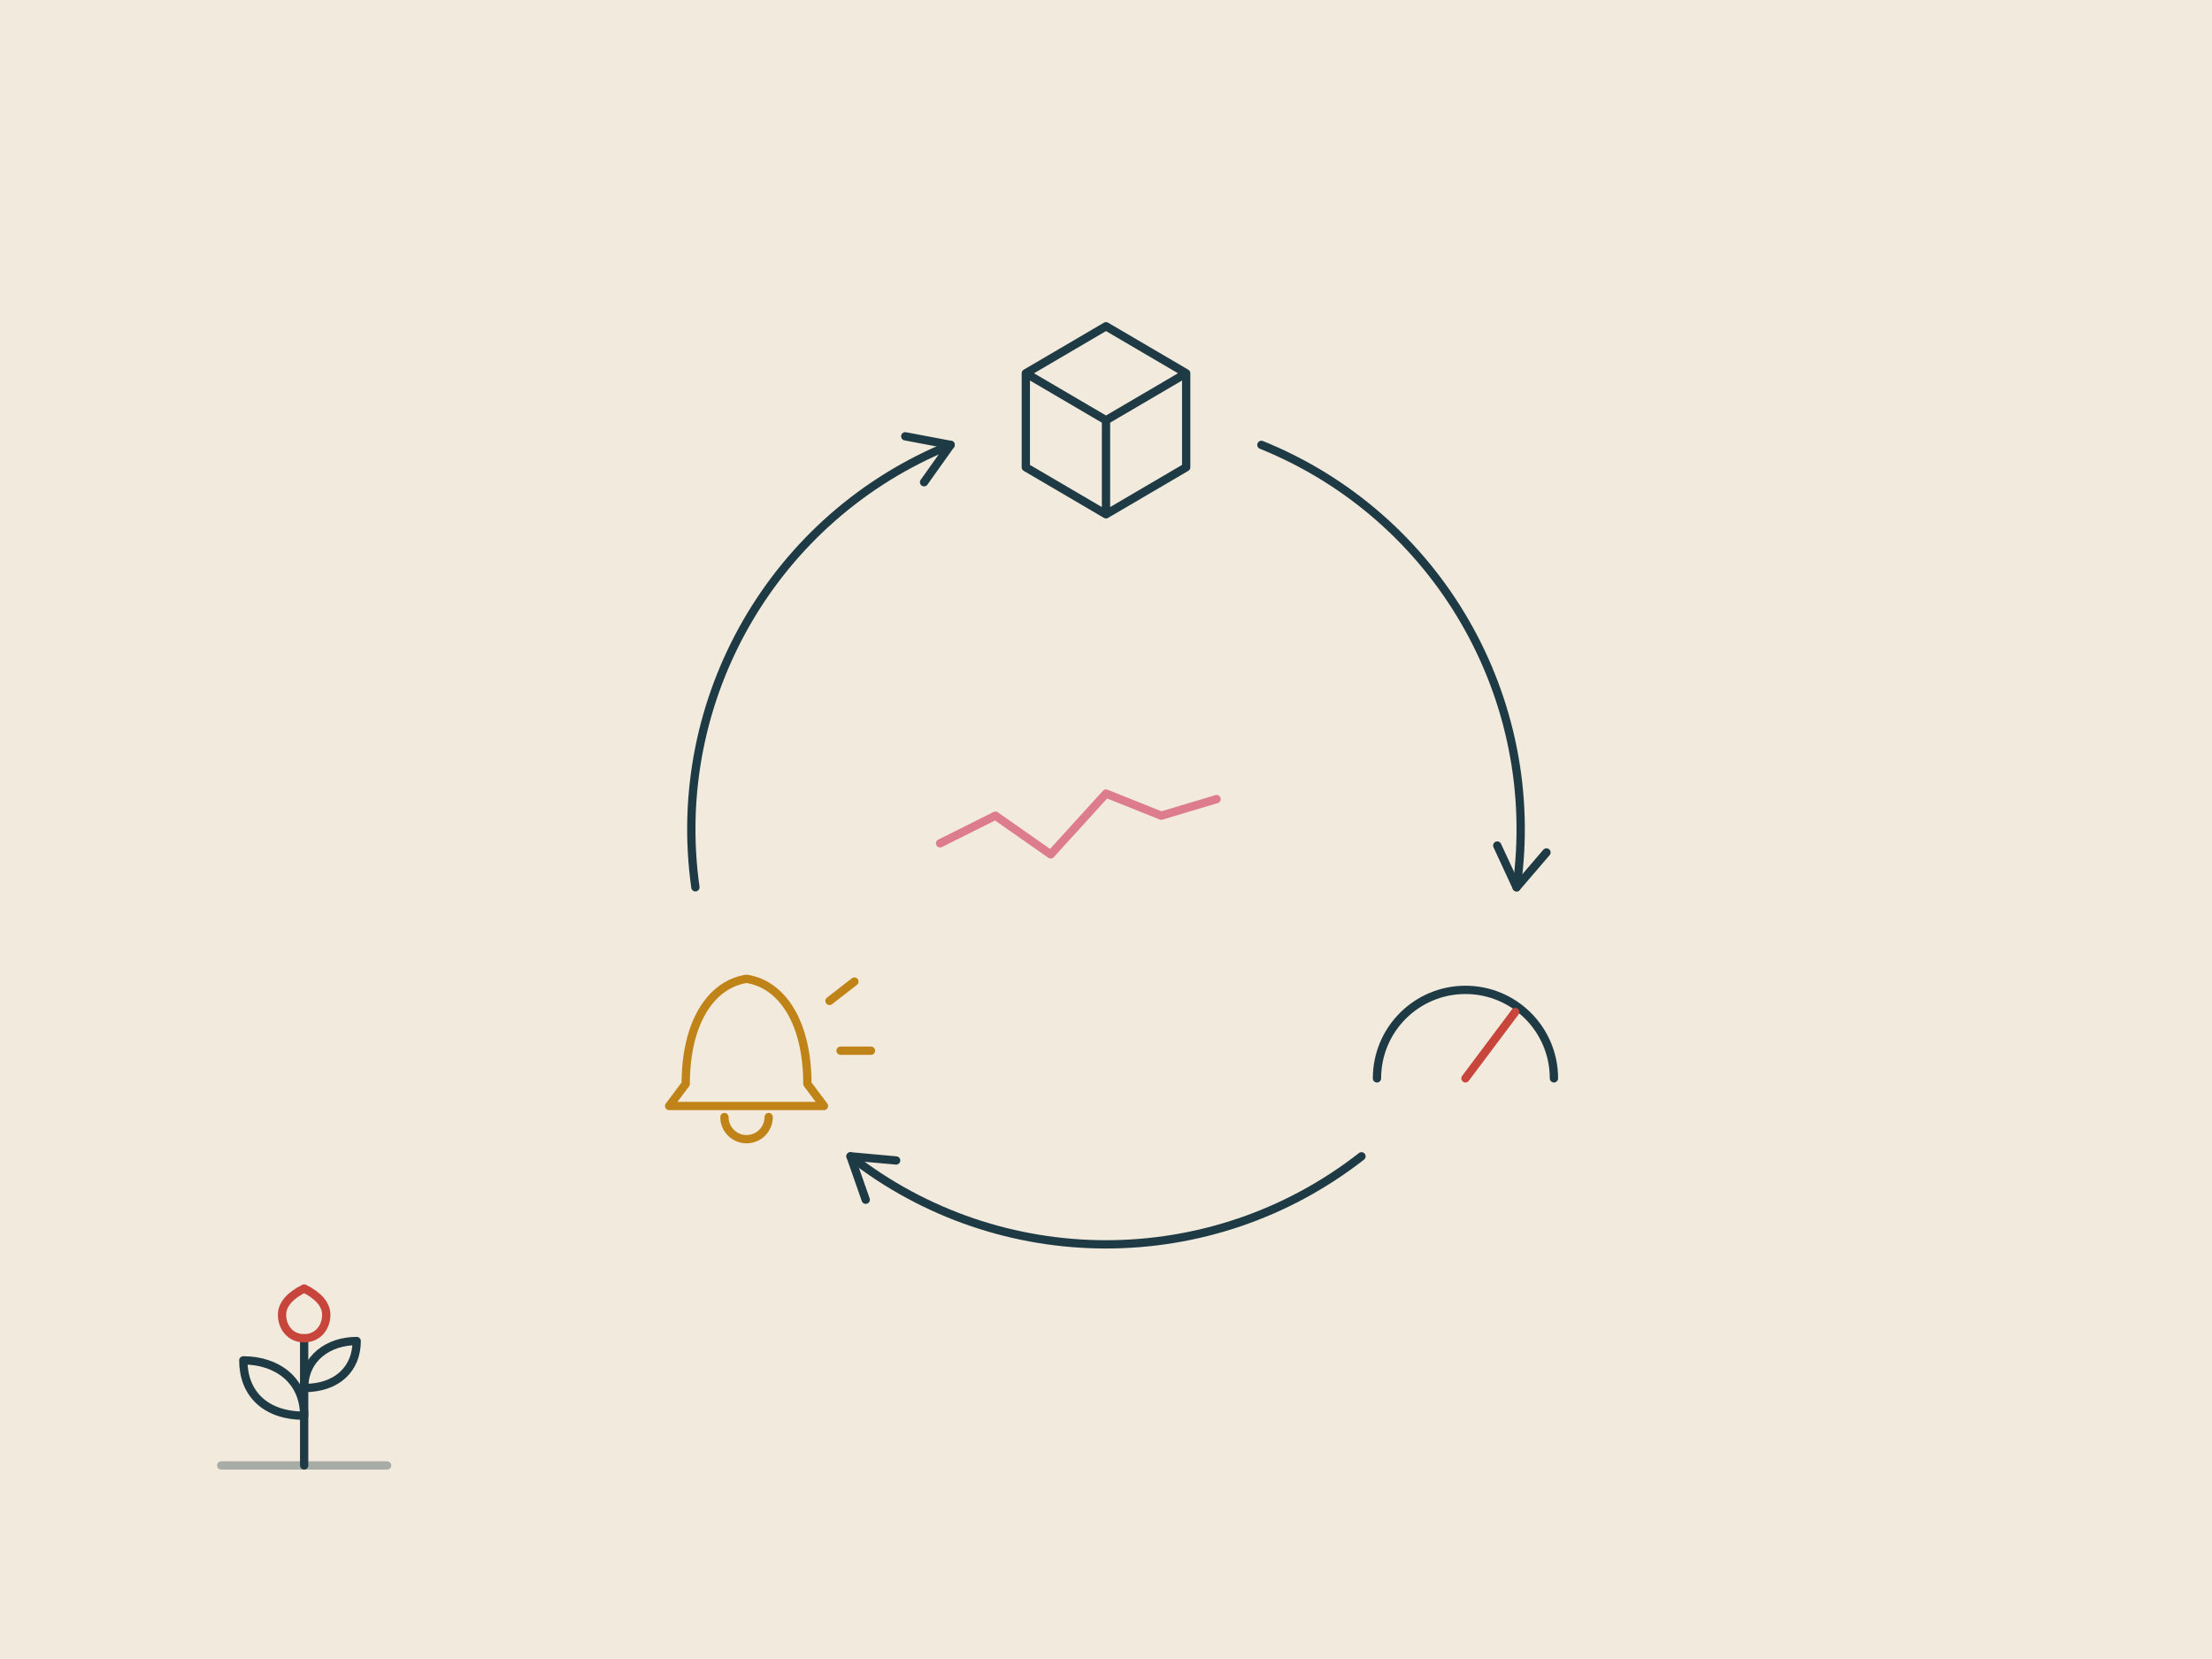
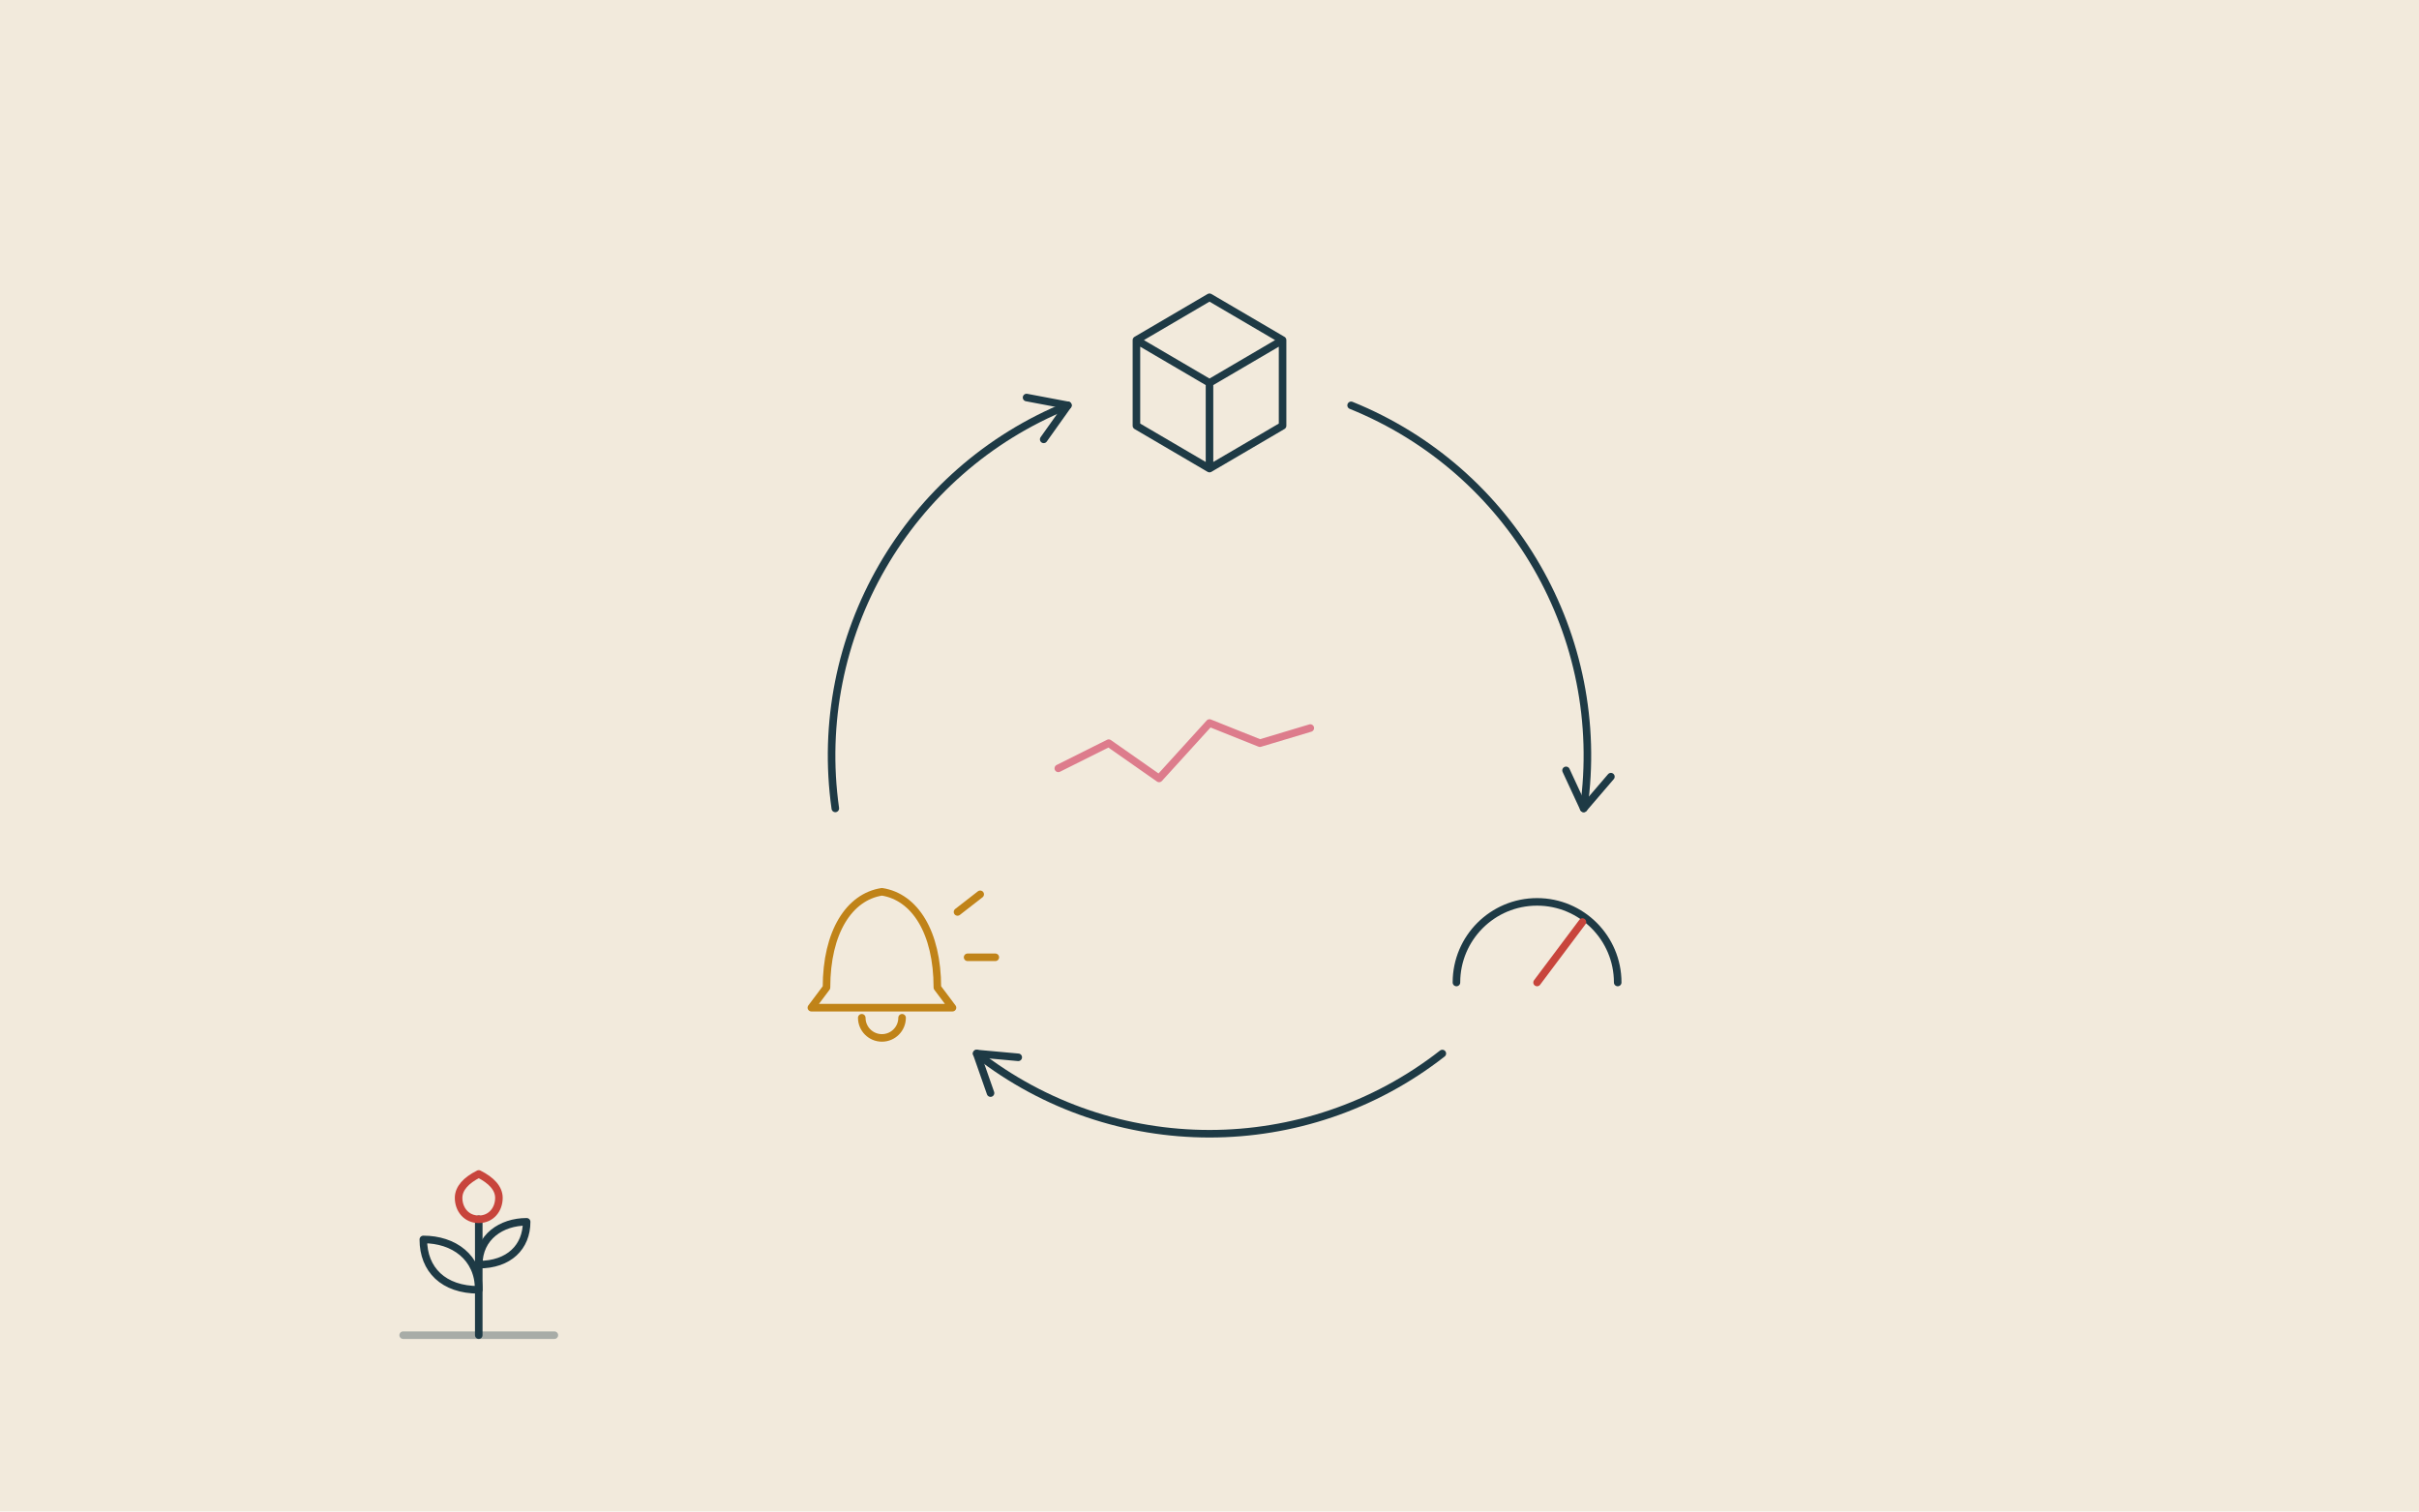
- <svg xmlns="http://www.w3.org/2000/svg" viewBox="0 0 800 600" fill="none" stroke-width="3" stroke-linecap="round" stroke-linejoin="round">
-   <rect width="800" height="600" fill="#F2EADC" stroke="none" />
+ <svg xmlns="http://www.w3.org/2000/svg" viewBox="-80 0 960 600" fill="none" stroke-width="3" stroke-linecap="round" stroke-linejoin="round">
+   <rect x="-80" width="960" height="600" fill="#F2EADC" stroke="none" />
  <g stroke="#1E3A45">
    <path d="M456.2 160.9A150 150 0 0 1 548.5 320.9" />
    <path d="M492.4 418.2A150 150 0 0 1 307.6 418.2" />
    <path d="M251.5 320.9A150 150 0 0 1 343.8 160.9" />
    <path d="M559.3 308.3L548.5 320.9L541.5 305.8M313.1 433.9L307.6 418.2L324.1 419.7M327.4 157.8L343.8 160.9L334.2 174.4" />
    <path d="M400 118L429 135V169L400 186L371 169V135Z M371 135L400 152L429 135M400 152V186" />
    <path d="M498 390A32 32 0 0 1 562 390" />
  </g>
  <path d="M530 390L548 366" stroke="#C8453C" />
  <g transform="translate(270 392)" stroke="#C08318">
    <path d="M-22 0c0-22 9-36 22-38 13 2 22 16 22 38l6 8h-56z" />
    <path d="M-8 12a8 8 0 0 0 16 0" />
    <path d="M30-30l9-7M34-12h11" />
  </g>
  <path d="M340 305l20-10 20 14 20-22 20 8 20-6" stroke="#DD7C8C" />
  <g transform="translate(110 530)" stroke="#1E3A45">
    <path d="M-30 0h60" opacity=".35" />
    <path d="M0 0V-46" />
    <path d="M0-18c-14 0-22-8-22-20 12 0 22 7 22 20z" />
    <path d="M0-28c12 0 19-7 19-17-10 0-19 6-19 17z" />
    <path d="M0-46c-5 0-8-4-8-8.5 0-3.8 3-7 8-9.5 5 2.5 8 5.7 8 9.5 0 4.5-3 8.5-8 8.5z" stroke="#C8453C" />
  </g>
</svg>
